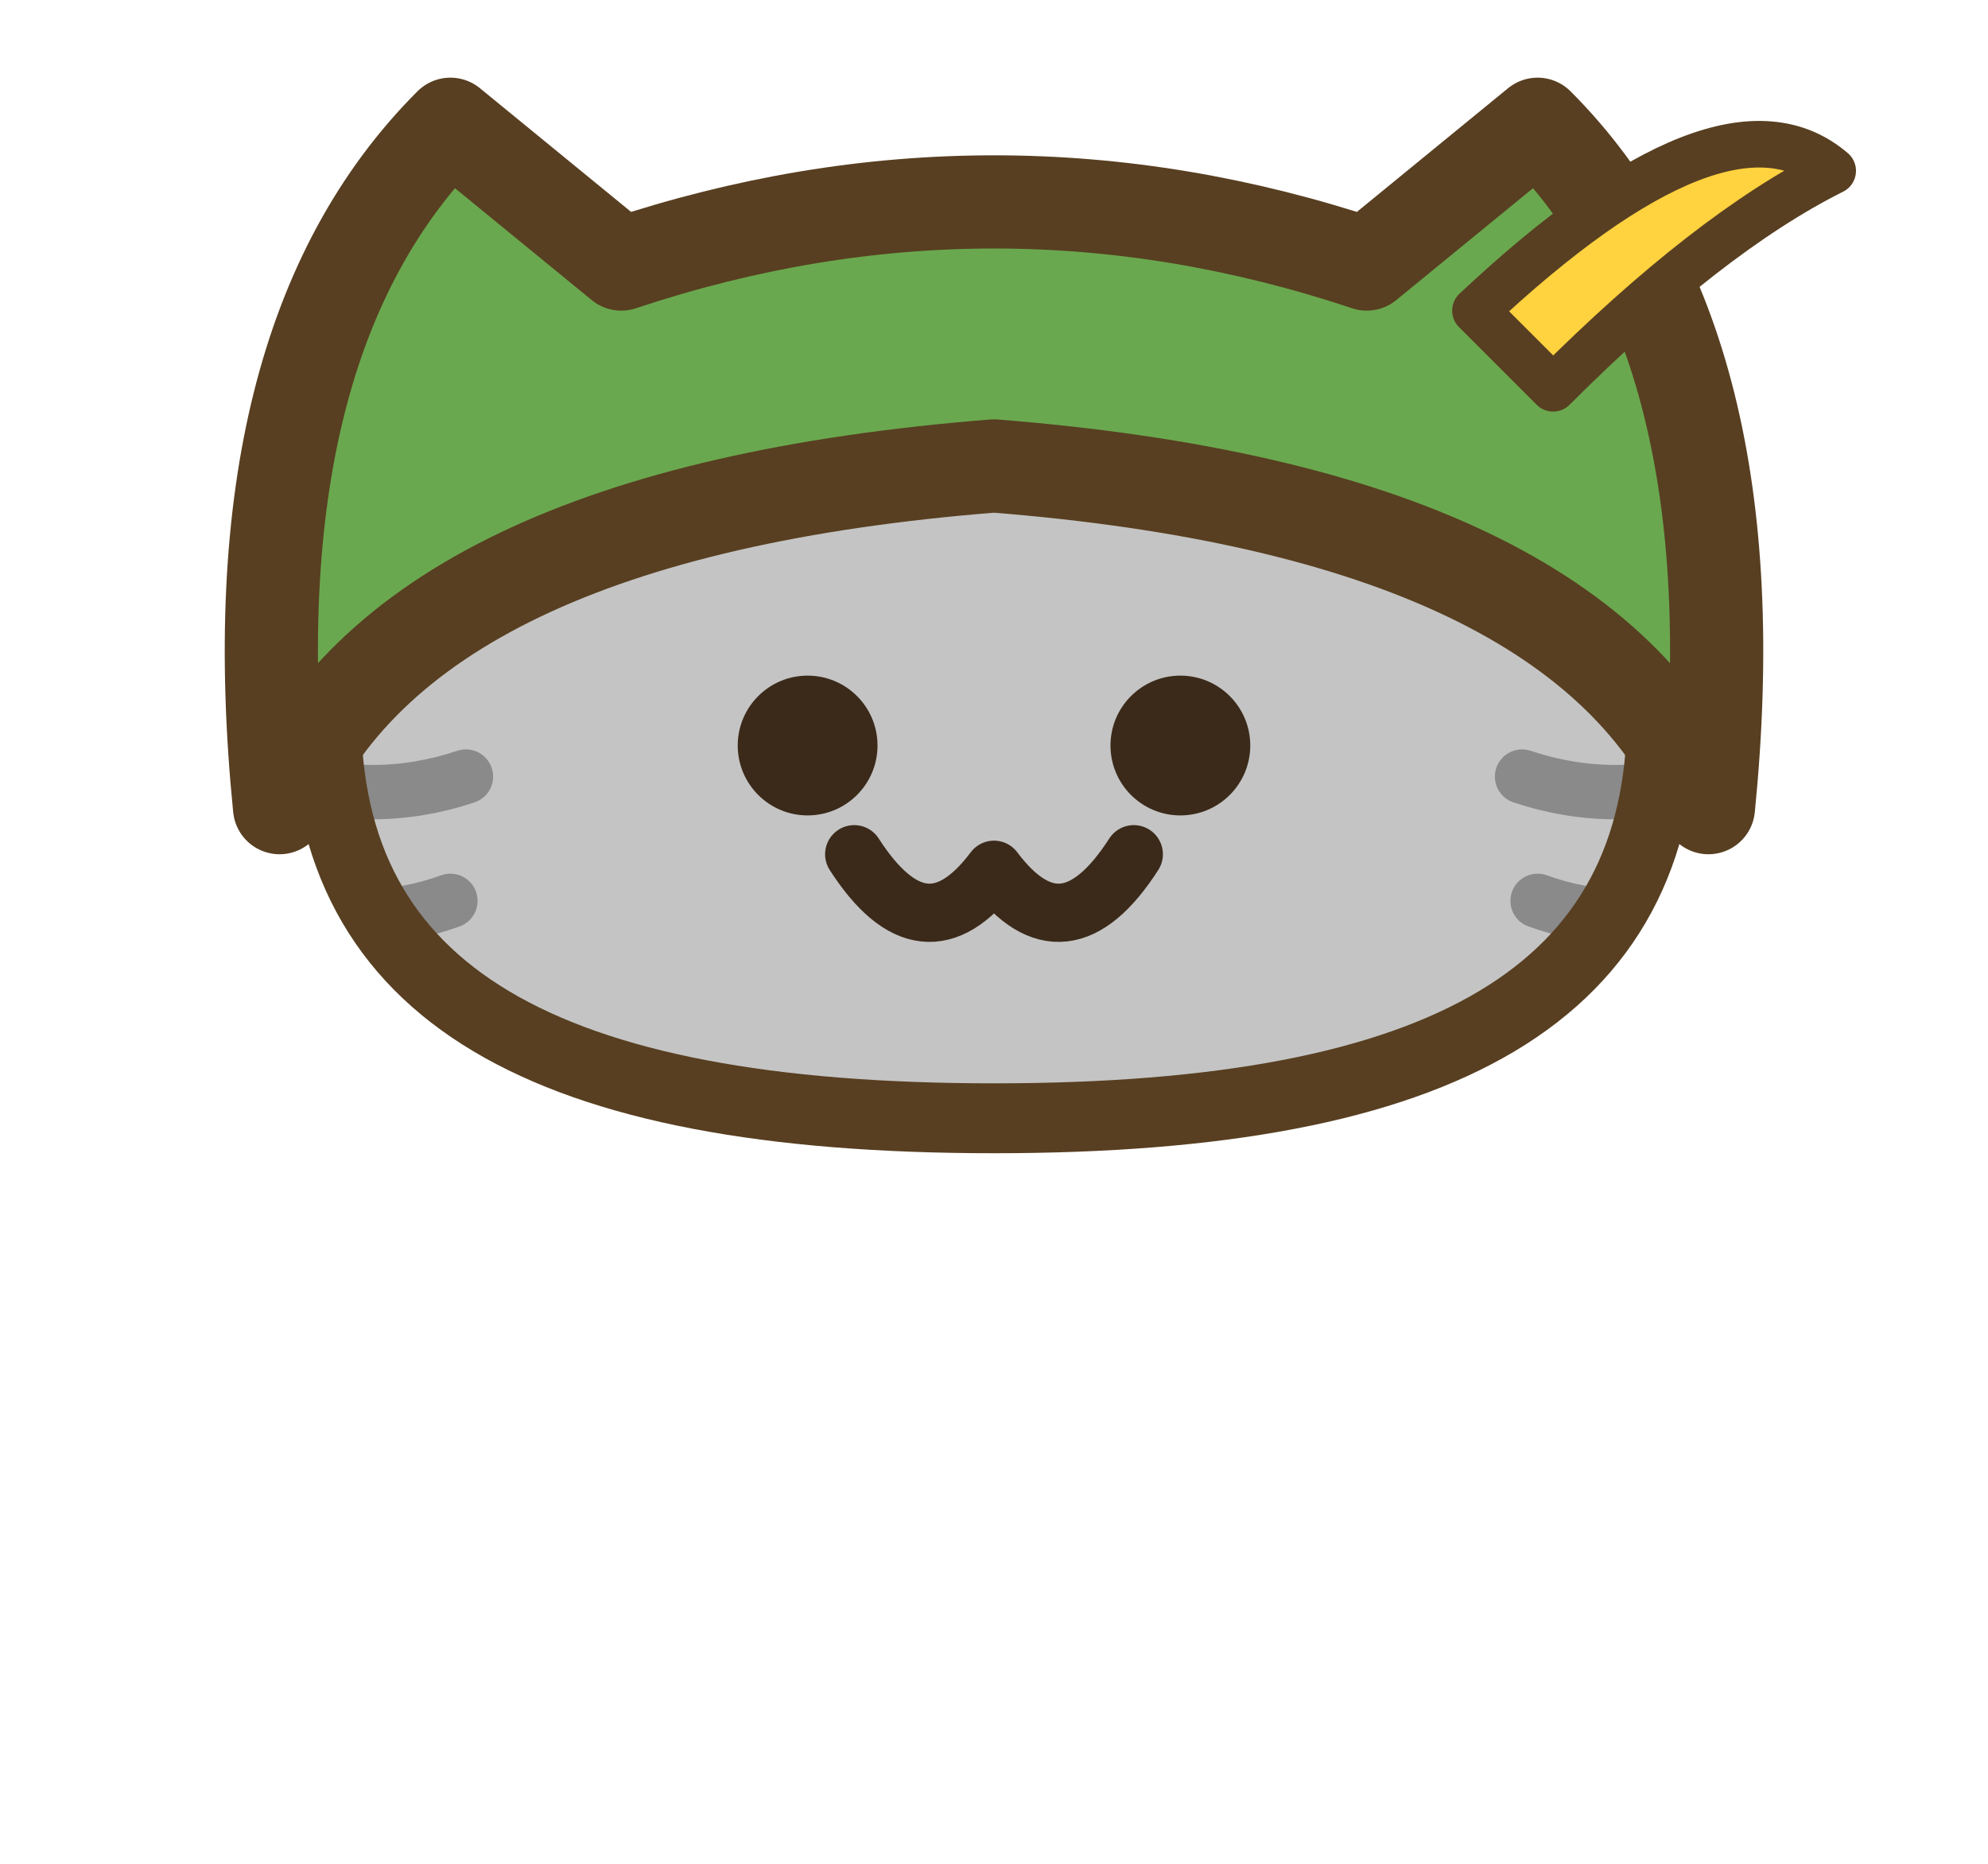
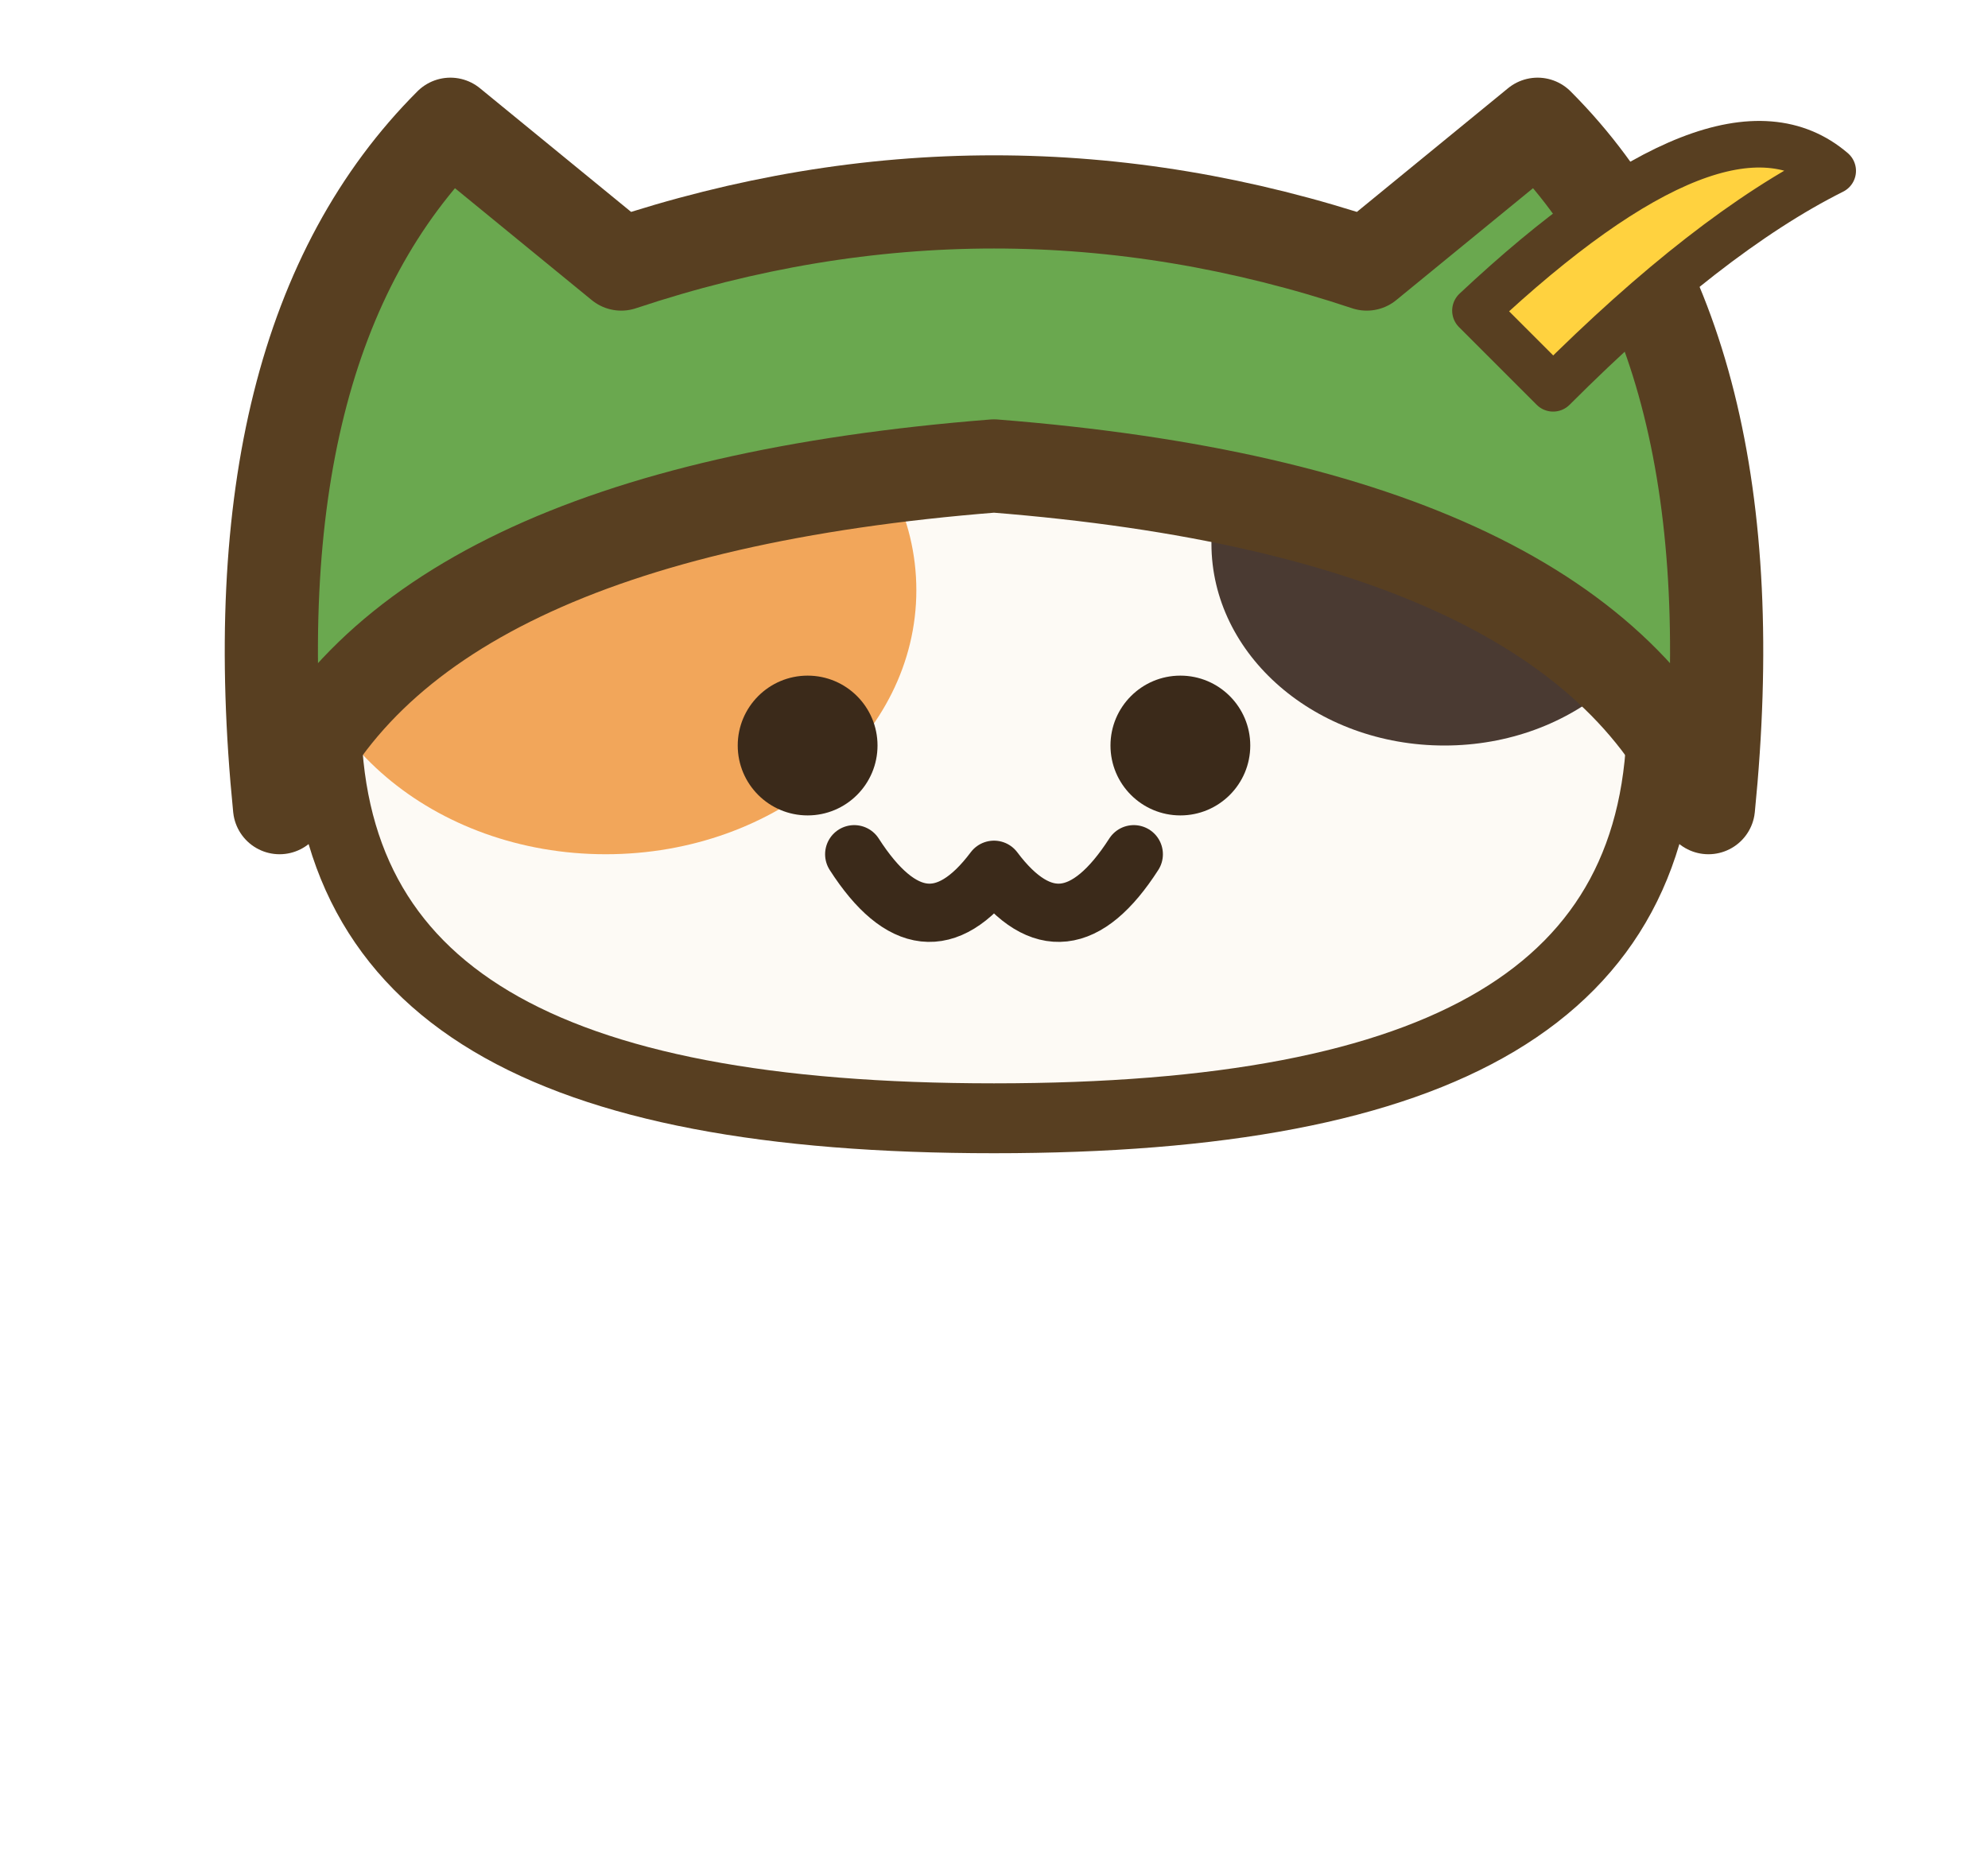
<svg xmlns="http://www.w3.org/2000/svg" width="256" height="240" viewBox="0 0 256 240">
  <defs>
    <clipPath id="body">
      <path d="M80 118 L176 118 Q204 118 206 150 L207 182 Q208 206 180 206 L76 206 Q48 206 49 182 L50 150 Q52 118 80 118 Z" />
    </clipPath>
    <clipPath id="head">
      <path d="M128 34 C196 34 214 58 214 92 C214 128 186 144 128 144 C70 144 42 128 42 92 C42 58 60 34 128 34 Z" />
    </clipPath>
  </defs>
-   <path d="M128 34 C196 34 214 58 214 92 C214 128 186 144 128 144 C70 144 42 128 42 92 C42 58 60 34 128 34 Z" fill="#c4c4c4" />
+   <path d="M128 34 C196 34 214 58 214 92 C214 128 186 144 128 144 C70 144 42 128 42 92 C42 58 60 34 128 34 Z" fill="#fdfaf5" />
  <g clip-path="url(#head)">
-     <path d="M36 100 Q48.0 104 60 100" fill="none" stroke="#8a8a8a" stroke-width="7" stroke-linecap="round" />
-     <path d="M36 116 Q47.0 120 58 116" fill="none" stroke="#8a8a8a" stroke-width="7" stroke-linecap="round" />
-     <path d="M196 100 Q208.0 104 220 100" fill="none" stroke="#8a8a8a" stroke-width="7" stroke-linecap="round" />
-     <path d="M198 116 Q209.0 120 220 116" fill="none" stroke="#8a8a8a" stroke-width="7" stroke-linecap="round" />
+     <path d="M38 76 A40 34 0 1 0 118 76 A40 34 0 1 0 38 76 Z" fill="#f2a65a" />
+     <path d="M156 70 A30 26 0 1 0 216 70 A30 26 0 1 0 156 70 Z" fill="#4a3a32" />
  </g>
  <path d="M128 34 C196 34 214 58 214 92 C214 128 186 144 128 144 C70 144 42 128 42 92 C42 58 60 34 128 34 Z" fill="none" stroke="#583f21" stroke-width="9" stroke-linejoin="round" stroke-linecap="round" />
  <circle cx="104" cy="96" r="9" fill="#3b2a1a" />
  <circle cx="152" cy="96" r="9" fill="#3b2a1a" />
  <path d="M110 110 Q119 124 128 112 Q137 124 146 110" fill="none" stroke="#3b2a1a" stroke-width="7.5" stroke-linecap="round" stroke-linejoin="round" />
  <path d="M36 104 Q30 44 58 16 L80 34 Q128 18 176 34 L198 16 Q226 44 220 104 Q204 66 128 60 Q52 66 36 104 Z" fill="#6aa84f" stroke="#583f21" stroke-width="12" stroke-linejoin="round" stroke-linecap="round" />
  <path d="M190 40 Q222 10 236 22 Q220 30 200 50 Z" fill="#ffd23f" stroke="#583f21" stroke-width="6" stroke-linejoin="round" stroke-linecap="round" />
</svg>
